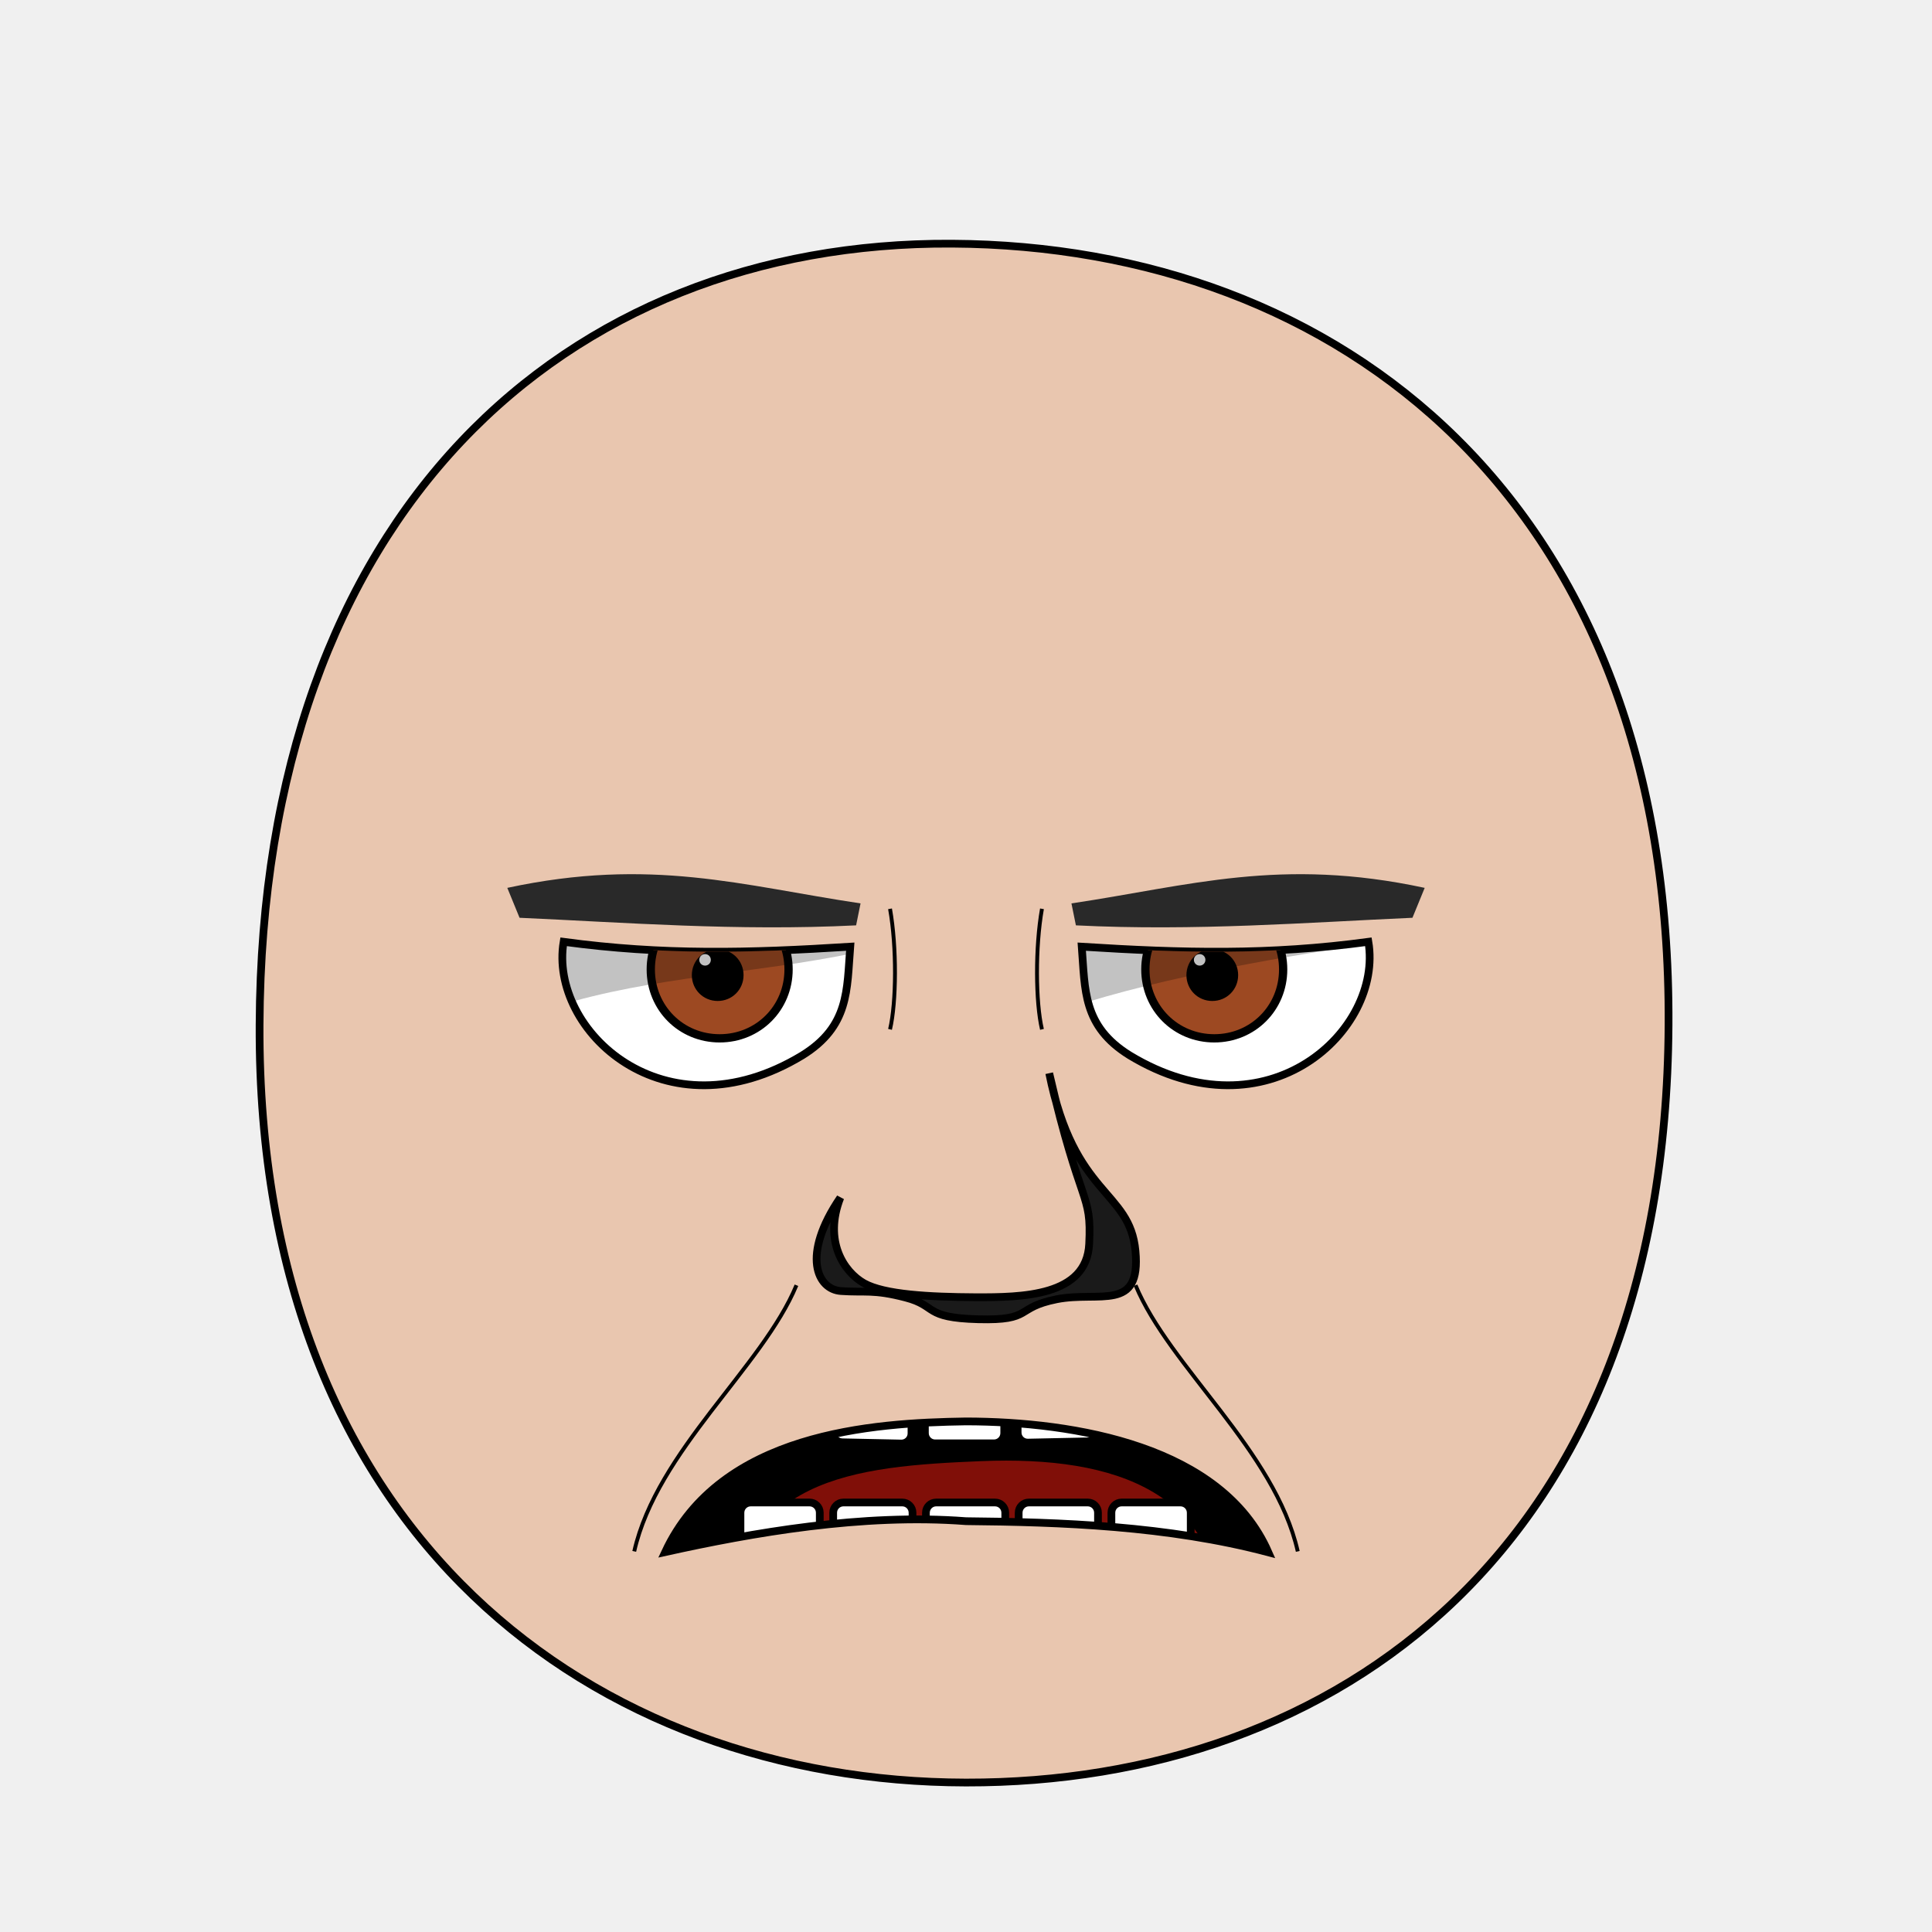
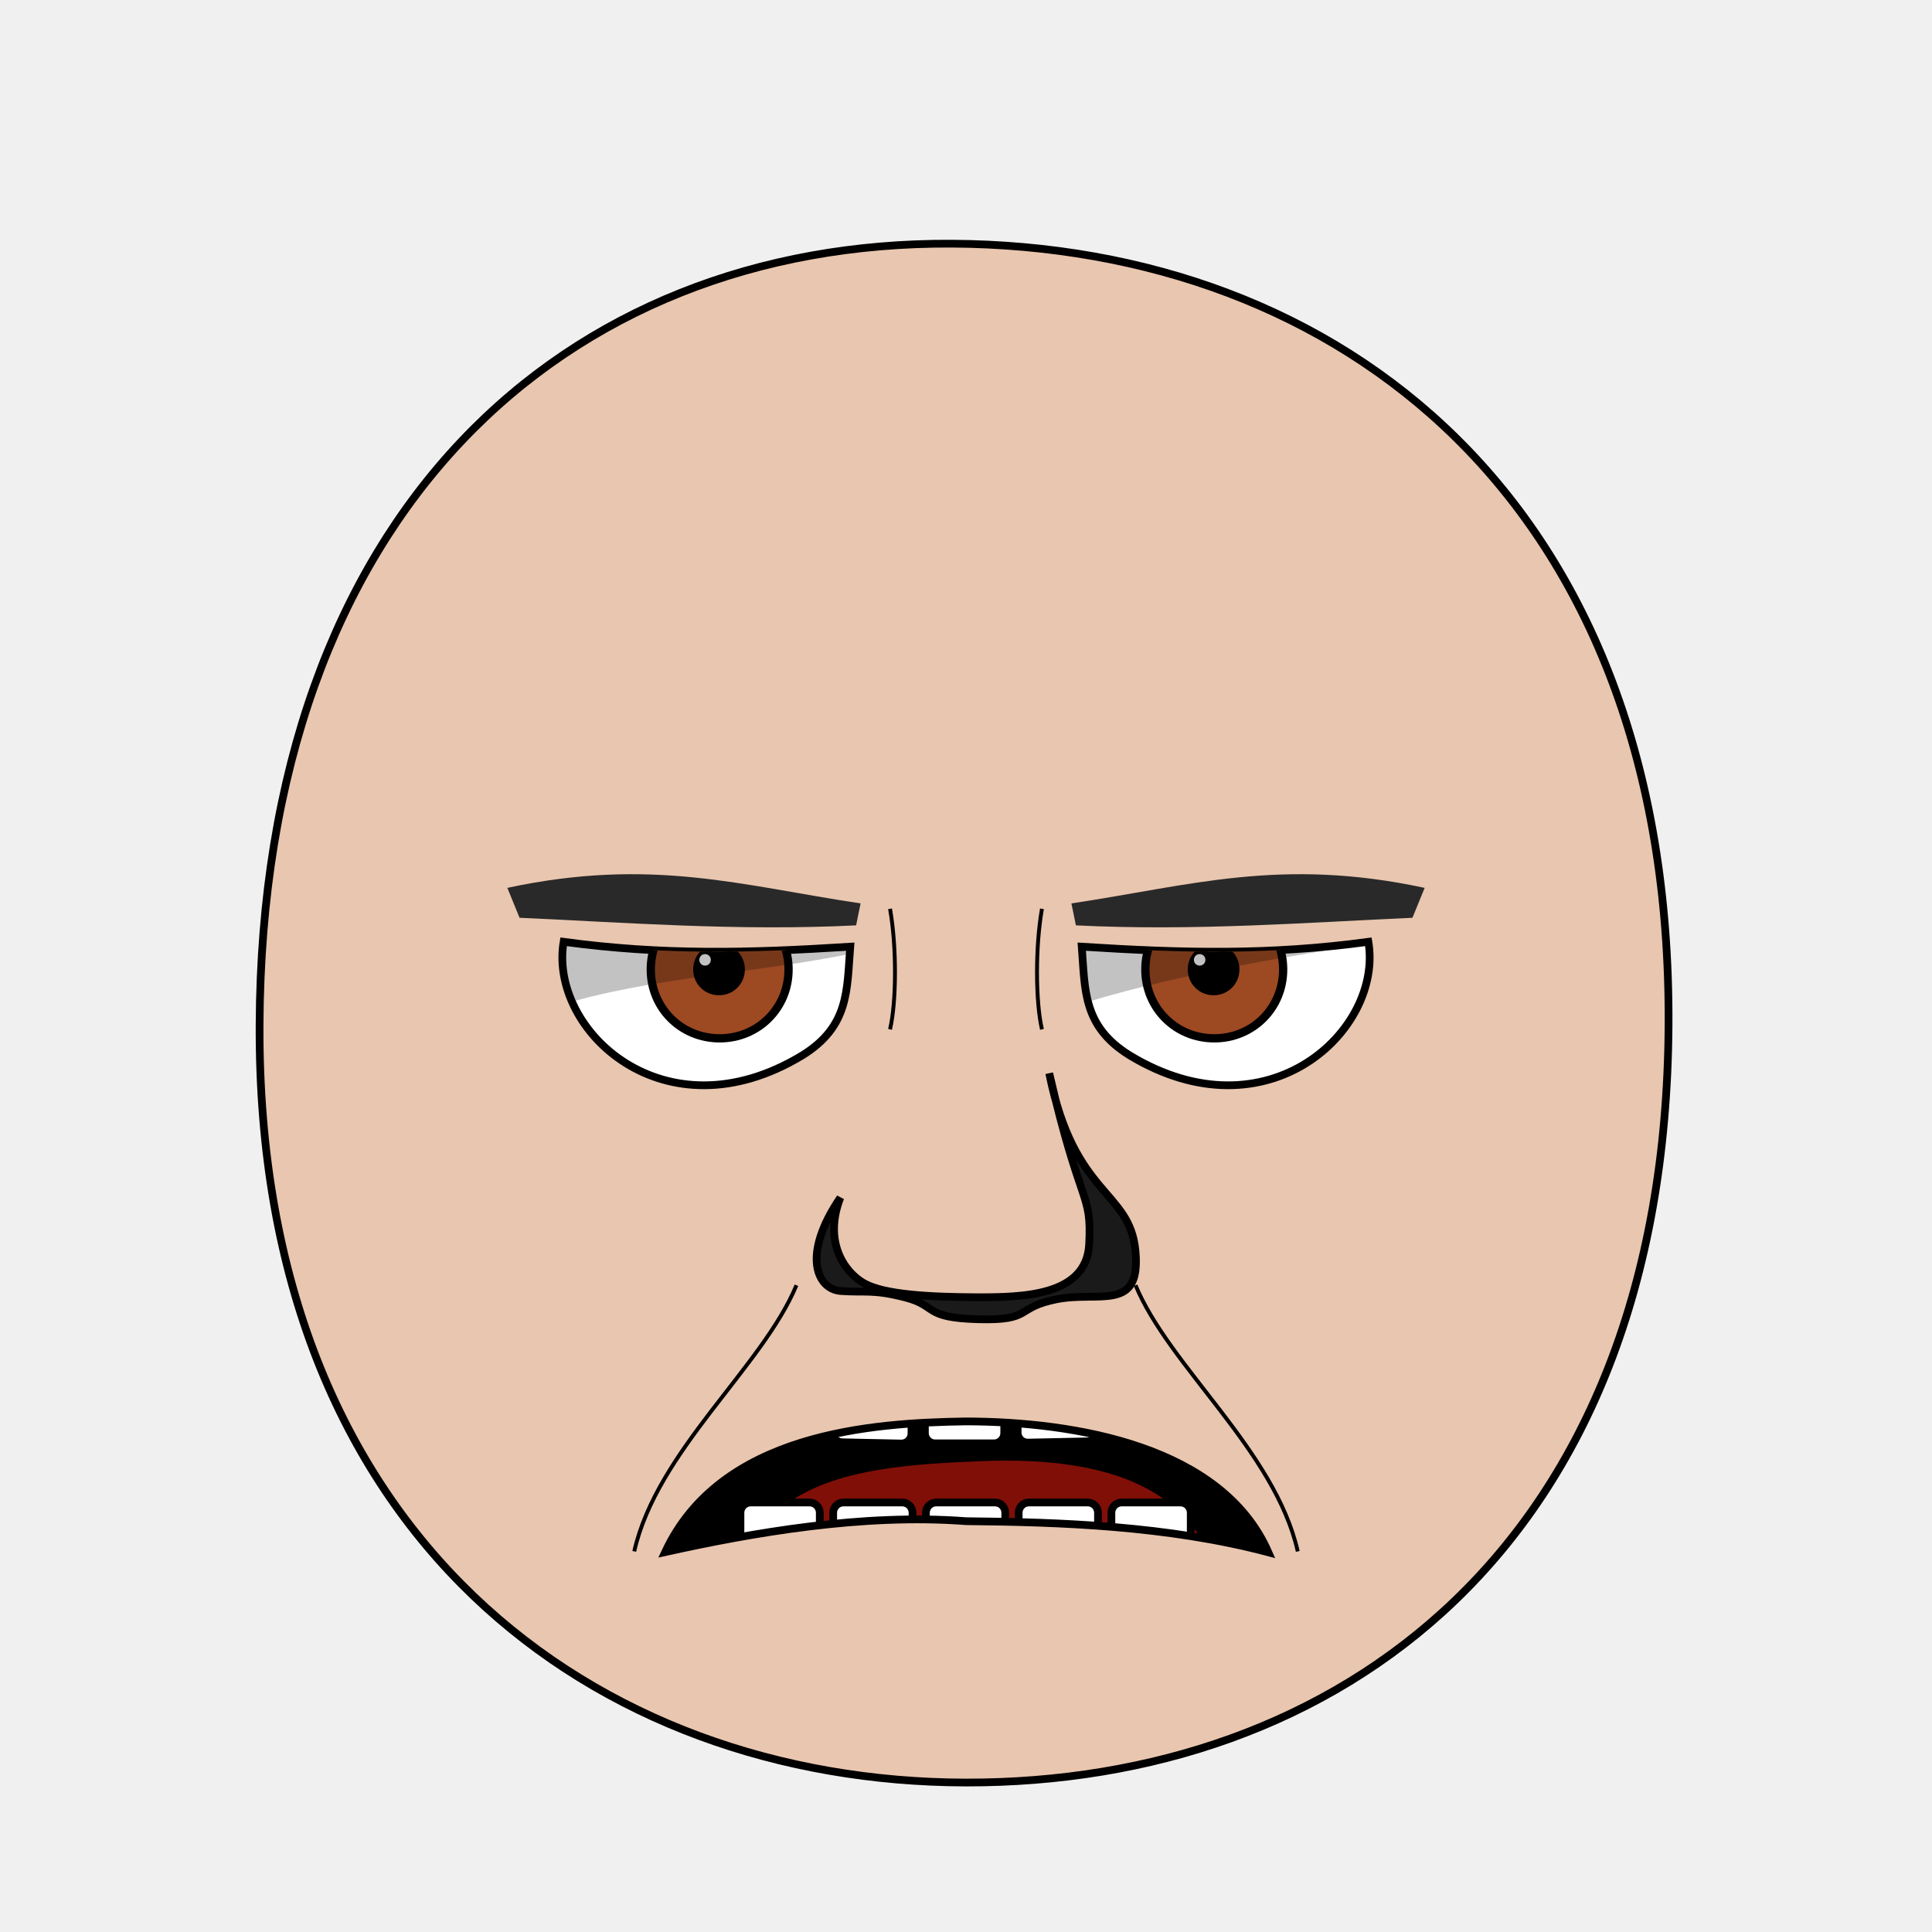
- <svg xmlns="http://www.w3.org/2000/svg" xmlns:xlink="http://www.w3.org/1999/xlink" version="1.1" width="100%" height="100%" id="emoticon-front-view" viewBox="0 0 250 250">
+ <svg xmlns="http://www.w3.org/2000/svg" xmlns:xlink="http://www.w3.org/1999/xlink" viewBox="0 0 250 250" id="emoticon-front-view" height="100%" width="100%" version="1.1">
  <defs id="defs">
    <clipPath id="clipPath-left-eye">
-       <use transform="matrix(1,0,0,1,0,0)" id="use-left-eye-outline-1" y="0" height="1" xlink:href="#left-eye-outline" width="1" x="0" />
+       <use transform="matrix(1,0,0,1,0,0)" x="0" width="1" xlink:href="#left-eye-outline" height="1" y="0" id="use-left-eye-outline-1">
+ </use>
    </clipPath>
    <clipPath id="clipPath-right-eye">
-       <use transform="matrix(-1,0,0,1,250,0)" morph="fixed" x="0" width="250" xlink:href="#left-eye-outline" height="250" y="0" id="use-left-eye-outline-2" />
+       <use transform="matrix(-1,0,0,1,250,0)" id="use-left-eye-outline-2" y="0" height="250" xlink:href="#left-eye-outline" width="250" x="0" morph="fixed">
+ </use>
    </clipPath>
-     <clipPath clipPathUnits="userSpaceOnUse" id="clipPath-mouth">
-       <use transform="matrix(1,0,0,1,0,0)" width="250" id="use-mouth-outline" xlink:href="#mouth-outline" x="0" y="0" height="250" />
+     <clipPath id="clipPath-mouth" clipPathUnits="userSpaceOnUse">
+       <use transform="matrix(1,0,0,1,0,0)" height="250" y="0" x="0" xlink:href="#mouth-outline" id="use-mouth-outline" width="250">
+ </use>
    </clipPath>
  </defs>
  <g id="head">
-     <path d="M 124.98,230.66 C 172.77,230.75 215.51,200.57 215.91,132.64 216.3,64.72 173.26,31.81 123.18,31.53 73.1,31.24 33.88,66.28 33.59,132.64 33.3,199.01 77.19,230.57 124.98,230.66 Z" style="fill:#e9c6af;stroke:#000000;stroke-width:1;stroke-opacity:1" id="head-outline" />
+     <path d="M 124.98,230.66 C 172.77,230.75 215.51,200.57 215.91,132.64 216.3,64.72 173.26,31.81 123.18,31.53 73.1,31.24 33.88,66.28 33.59,132.64 33.3,199.01 77.19,230.57 124.98,230.66 Z" style="fill:#e9c6af;stroke:#000000;stroke-width:1" id="head-outline">
+ </path>
  </g>
  <g id="left-eye">
-     <path d="M 110.02,122.5 C 109.58,128.1 109.92,132.79 103.81,136.57 85.98,147.36 71.01,133.32 72.93,121.87 85.81,123.61 96.87,123.33 110.02,122.5 Z" style="fill:#ffffff;stroke:#000000;stroke-width:1;stroke-miterlimit:4;stroke-opacity:1;stroke-dasharray:none" id="left-eye-outline" />
-     <g id="left-eyeball" clip-path="url(#clipPath-left-eye)">
+     <path d="M 110.02,122.5 C 109.58,128.1 109.92,132.79 103.81,136.57 85.98,147.36 71.01,133.32 72.93,121.87 85.81,123.61 96.87,123.33 110.02,122.5 Z" style="fill:#ffffff;stroke:#000000;stroke-width:1" id="left-eye-outline">
+ </path>
+     <g clip-path="url(#clipPath-left-eye)" id="left-eyeball">
      <g id="left-lens">
-         <path d="M 1,0.5 C 1,0.78 0.78,1 0.5,1 0.22,1 0,0.78 0,0.5 0,0.22 0.22,0 0.5,0 0.78,0 1,0.22 1,0.5 z" transform="matrix(17.83,0,0,17.83,84.21,116.53)" style="fill:#9d4922;fill-opacity:1;stroke:#000000;stroke-width:0.06;stroke-miterlimit:4;stroke-opacity:1;stroke-dasharray:none" morph="relative" id="iris" />
-         <path d="M 1,0.5 C 1,0.78 0.78,1 0.5,1 0.22,1 0,0.78 0,0.5 0,0.22 0.22,0 0.5,0 0.78,0 1,0.22 1,0.5 z" transform="matrix(5.72,0,0,5.72,90.01,123.32)" style="fill:#000000;fill-opacity:1;stroke:#000000;stroke-width:0.17;stroke-miterlimit:4;stroke-opacity:1;stroke-dasharray:none" morph="relative" id="pupil" />
-         <path d="M 1,0.5 C 1,0.78 0.78,1 0.5,1 0.22,1 0,0.78 0,0.5 0,0.22 0.22,0 0.5,0 0.78,0 1,0.22 1,0.5 z" transform="matrix(1.49,0,0,1.49,90.49,123.46)" style="fill:#ffffff;fill-opacity:1;stroke:none" morph="transform-only" id="glare" />
+         <path d="M 1,0.5 C 1,0.78 0.78,1 0.5,1 0.22,1 0,0.78 0,0.5 0,0.22 0.22,0 0.5,0 0.78,0 1,0.22 1,0.5 z" transform="matrix(17.83,0,0,17.83,84.21,116.53)" style="fill:#9d4922;stroke:#000000;stroke-width:0.06" id="iris" morph="relative">
+ </path>
+         <path d="M 1,0.5 C 1,0.78 0.78,1 0.5,1 0.22,1 0,0.78 0,0.5 0,0.22 0.22,0 0.5,0 0.78,0 1,0.22 1,0.5 z" transform="matrix(5.72,0,0,5.72,90.18,122.58)" style="fill:#000000;stroke:#000000;stroke-width:0.17" id="pupil" morph="relative">
+ </path>
+         <path d="M 1,0.5 C 1,0.78 0.78,1 0.5,1 0.22,1 0,0.78 0,0.5 0,0.22 0.22,0 0.5,0 0.78,0 1,0.22 1,0.5 z" transform="matrix(1.49,0,0,1.49,90.49,123.46)" style="fill:#ffffff;stroke:none" id="glare" morph="transform-only">
+ </path>
      </g>
-       <path d="M 50,75 125,75 125,118.99 C 100.04,129.47 71.79,121.99 50,142.9 Z" style="opacity:0.24;fill:#000000;stroke:#000000;stroke-width:0px;stroke-linecap:butt;stroke-linejoin:miter;stroke-opacity:1" id="left-lid-shadow" />
+       <path d="M 50,75 125,75 125,118.99 C 100.04,129.47 71.79,121.99 50,142.9 Z" style="opacity:0.24;fill:#000000;stroke:#000000;stroke-width:0px" id="left-lid-shadow">
+ </path>
    </g>
  </g>
  <g id="right-eye">
-     <use transform="matrix(-1,0,0,1,250,0)" morph="fixed" x="0" width="250" xlink:href="#left-eye-outline" height="250" y="0" id="right-eye-outline" />
-     <g id="right-eyeball" clip-path="url(#clipPath-right-eye)">
-       <use transform="matrix(1,0,0,1,64,0)" morph="fixed" x="0" width="1" xlink:href="#left-lens" height="1" y="0" id="right-lens" />
-       <path d="M 125,135.96 125,75 200,75 200,118.41 C 184.51,121.78 145.42,124.69 125,135.96 Z" style="opacity:0.24;fill:#000000;stroke:#000000;stroke-width:0px;stroke-linecap:butt;stroke-linejoin:miter;stroke-miterlimit:4;stroke-opacity:1;stroke-dasharray:none" id="right-lid-shadow" />
+     <use transform="matrix(-1,0,0,1,250,0)" id="right-eye-outline" y="0" height="250" xlink:href="#left-eye-outline" width="250" x="0" morph="fixed">
+ </use>
+     <g clip-path="url(#clipPath-right-eye)" id="right-eyeball">
+       <use transform="matrix(1,0,0,1,64,0)" id="right-lens" y="0" height="1" xlink:href="#left-lens" width="1" x="0" morph="fixed">
+ </use>
+       <path d="M 125,135.96 125,75 200,75 200,118.41 C 184.51,121.78 145.42,124.69 125,135.96 Z" style="opacity:0.24;fill:#000000;stroke:#000000;stroke-width:0px" id="right-lid-shadow">
+ </path>
    </g>
  </g>
-   <path d="m 110.78,119.74 c -15.363,0.773 -30.174,-0.386 -43.55,-0.98 l -1.585,-3.87 c 18.642,-4.004 30.355,-0.284 45.71,2.01 z" style="fill:#292929;fill-opacity:1;fill-rule:nonzero;stroke-width:1;stroke-miterlimit:114.58;stroke-opacity:1;stroke-dasharray:none" id="left-eye-brow" />
+   <path d="M 110.78,119.74 C 95.42,120.51 80.61,119.35 67.23,118.76 L 65.65,114.89 C 84.29,110.89 96,114.61 111.36,116.9 Z" style="fill:#292929;stroke-width:1" id="left-eye-brow">
+ </path>
  <g id="nose">
-     <path d="M 108.74,154.98 C 106.56,160.57 109.17,164.56 111.8,166.05 114.42,167.52 120.25,167.83 126.23,167.86 132.22,167.88 140.62,167.77 140.94,160.96 141.28,154.14 139.86,156.56 135.77,138.88 138.97,154.91 146.19,153.93 146.93,161.88 147.67,169.83 142.28,167.03 136.74,168.12 131.22,169.22 133.77,170.9 126.58,170.71 119.41,170.52 121.36,168.98 117.17,167.9 112.99,166.81 111.9,167.28 108.83,167.06 105.75,166.86 103.65,162.45 108.74,154.98 Z" style="fill:#1a1a1a;stroke:#000000;stroke-width:1;stroke-miterlimit:4;stroke-dasharray:none" id="nose-outline" />
+     <path d="M 108.74,154.98 C 106.56,160.57 109.17,164.56 111.8,166.05 114.42,167.52 120.25,167.83 126.23,167.86 132.22,167.88 140.62,167.77 140.94,160.96 141.28,154.14 139.86,156.56 135.77,138.88 138.97,154.91 146.19,153.93 146.93,161.88 147.67,169.83 142.28,167.03 136.74,168.12 131.22,169.22 133.77,170.9 126.58,170.71 119.41,170.52 121.36,168.98 117.17,167.9 112.99,166.81 111.9,167.28 108.83,167.06 105.75,166.86 103.65,162.45 108.74,154.98 Z" style="fill:#1a1a1a;stroke:#000000;stroke-width:1" id="nose-outline">
+ </path>
  </g>
-   <use transform="matrix(-1,0,0,1,250,0)" id="right-eye-brow" y="0" height="250" xlink:href="#left-eye-brow" width="250" x="0" />
+   <use transform="matrix(-1,0,0,1,250,0)" x="0" width="250" xlink:href="#left-eye-brow" height="250" y="0" id="right-eye-brow">
+ </use>
  <g id="mouth">
-     <g clip-path="url(#clipPath-mouth)" id="mouth-interior">
-       <rect style="fill:#000000;fill-opacity:1;stroke:none" y="159.934" height="66.556" id="mouth-background" width="119.944" x="68.16" />
-       <path d="M 94.84,211.42 C 94.51,191.12 110.73,189.74 126.96,189.07 144.51,188.36 158.42,193.11 158.42,211.42 137.23,211.42 116.04,211.42 94.84,211.42 Z" style="fill:#800f08;fill-opacity:1;stroke:none" id="tongue" />
-       <g transform="matrix(1,0,0,1,0.5,-0.68)" id="upper-teeth" morph="fix-children">
-         <rect style="fill:#ffffff;fill-opacity:1;stroke:#000000;stroke-width:1.004;stroke-opacity:1" id="tooth-02" height="15.123" y="158.085" rx="1.336" transform="matrix(0.991225,0.1321854,0,1,0,0)" ry="1.325" x="96.362" width="10.356" />
-         <rect style="fill:#ffffff;fill-opacity:1;stroke:#000000;stroke-width:1;stroke-opacity:1" ry="1.325" x="107.205" width="10.267" id="tooth-03" transform="matrix(0.999781,0.02092668,0,1,0,0)" height="15.123" y="169.917" rx="1.325" />
-         <rect style="fill:#ffffff;fill-opacity:1;stroke:#000000;stroke-opacity:1" id="tooth-04" height="15.123" y="172.327" rx="1.325" ry="1.325" x="119.182" width="10.265" />
-         <rect style="fill:#ffffff;fill-opacity:1;stroke:#000000;stroke-width:1;stroke-opacity:1" ry="1.325" x="131.211" width="10.267" id="tooth-05" transform="matrix(0.999781,-0.02092669,0,1,0,0)" height="15.123" y="175.003" rx="1.325" />
-         <rect style="fill:#ffffff;fill-opacity:1;stroke:#000000;stroke-width:1.006;stroke-opacity:1" id="tooth-06" height="15.123" y="194.778" rx="1.341" transform="matrix(0.9876076,-0.1569434,0,1,0,0)" ry="1.325" x="144.894" width="10.394" />
+     <g id="mouth-interior" clip-path="url(#clipPath-mouth)">
+       <rect style="fill:#000000;stroke:none" x="68.16" width="119.944" id="mouth-background" height="66.556" y="159.934">
+ </rect>
+       <path d="M 94.84,211.42 C 94.51,191.12 110.73,189.74 126.96,189.07 144.51,188.36 158.42,193.11 158.42,211.42 137.23,211.42 116.04,211.42 94.84,211.42 Z" style="fill:#800f08;stroke:none" id="tongue">
+ </path>
+       <g transform="matrix(1,0,0,1,0.5,-0.68)" morph="fix-children" id="upper-teeth">
+         <rect width="10.356" x="96.362" ry="1.325" transform="matrix(0.991225,0.1321854,0,1,0,0)" rx="1.336" y="158.085" height="15.123" id="tooth-02" style="fill:#ffffff;fill-opacity:1;stroke:#000000;stroke-width:1.004;stroke-opacity:1">
+ </rect>
+         <rect rx="1.325" y="169.917" height="15.123" transform="matrix(0.999781,0.02092668,0,1,0,0)" id="tooth-03" width="10.267" x="107.205" ry="1.325" style="fill:#ffffff;fill-opacity:1;stroke:#000000;stroke-width:1;stroke-opacity:1">
+ </rect>
+         <rect width="10.265" x="119.182" ry="1.325" rx="1.325" y="172.327" height="15.123" id="tooth-04" style="fill:#ffffff;fill-opacity:1;stroke:#000000;stroke-opacity:1">
+ </rect>
+         <rect rx="1.325" y="175.003" height="15.123" transform="matrix(0.999781,-0.02092669,0,1,0,0)" id="tooth-05" width="10.267" x="131.211" ry="1.325" style="fill:#ffffff;fill-opacity:1;stroke:#000000;stroke-width:1;stroke-opacity:1">
+ </rect>
+         <rect width="10.394" x="144.894" ry="1.325" transform="matrix(0.9876076,-0.1569434,0,1,0,0)" rx="1.341" y="194.778" height="15.123" id="tooth-06" style="fill:#ffffff;fill-opacity:1;stroke:#000000;stroke-width:1.006;stroke-opacity:1">
+ </rect>
      </g>
-       <g transform="matrix(1,0,0,1,0.5,22.33)" morph="fix-children" id="lower-teeth">
-         <rect rx="1.325" y="172.091" height="15.123" id="tooth-09" width="10.265" x="95.315" ry="1.325" style="fill:#ffffff;fill-opacity:1;stroke:#000000;stroke-opacity:1" />
-         <rect width="10.265" x="107.315" ry="1.325" rx="1.325" y="172.091" height="15.123" id="tooth-10" style="fill:#ffffff;fill-opacity:1;stroke:#000000;stroke-opacity:1" />
-         <rect rx="1.325" y="172.091" height="15.123" id="tooth-11" width="10.265" x="119.315" ry="1.325" style="fill:#ffffff;fill-opacity:1;stroke:#000000;stroke-opacity:1" />
-         <rect width="10.265" x="131.315" ry="1.325" rx="1.325" y="172.091" height="15.123" id="tooth-12" style="fill:#ffffff;fill-opacity:1;stroke:#000000;stroke-opacity:1" />
-         <rect rx="1.325" y="172.091" height="15.123" id="tooth-13" width="10.265" x="143.315" ry="1.325" style="fill:#ffffff;fill-opacity:1;stroke:#000000;stroke-opacity:1" />
+       <g transform="matrix(1,0,0,1,0.5,22.33)" id="lower-teeth" morph="fix-children">
+         <rect style="fill:#ffffff;fill-opacity:1;stroke:#000000;stroke-opacity:1" ry="1.325" x="95.315" width="10.265" id="tooth-09" height="15.123" y="172.091" rx="1.325">
+ </rect>
+         <rect style="fill:#ffffff;fill-opacity:1;stroke:#000000;stroke-opacity:1" id="tooth-10" height="15.123" y="172.091" rx="1.325" ry="1.325" x="107.315" width="10.265">
+ </rect>
+         <rect style="fill:#ffffff;fill-opacity:1;stroke:#000000;stroke-opacity:1" ry="1.325" x="119.315" width="10.265" id="tooth-11" height="15.123" y="172.091" rx="1.325">
+ </rect>
+         <rect style="fill:#ffffff;fill-opacity:1;stroke:#000000;stroke-opacity:1" id="tooth-12" height="15.123" y="172.091" rx="1.325" ry="1.325" x="131.315" width="10.265">
+ </rect>
+         <rect style="fill:#ffffff;fill-opacity:1;stroke:#000000;stroke-opacity:1" ry="1.325" x="143.315" width="10.265" id="tooth-13" height="15.123" y="172.091" rx="1.325">
+ </rect>
      </g>
    </g>
-     <path d="m 164.13,200.87 c -12.974,-3.44 -26.931,-3.915 -39.13,-4.03 -13.419,-1.024 -27.719,1.517 -38.93,4 7.195,-15.413 26.734,-16.733 38.93,-16.91 14.181,0.029 33.138,3.252 39.13,16.94 z" style="fill:none;stroke:#000000;stroke-width:1px;stroke-miterlimit:4;stroke-opacity:1" id="mouth-outline" />
+     <path d="M 164.13,200.87 C 151.16,197.43 137.2,196.96 125,196.84 111.58,195.82 97.28,198.36 86.07,200.84 93.26,185.43 112.8,184.11 125,183.93 139.18,183.96 158.14,187.18 164.13,200.87 Z" style="fill:none;stroke:#000000;stroke-width:1px" id="mouth-outline">
+ </path>
  </g>
  <g id="wrinkles">
-     <path d="M 115.17,117.6 C 116.05,122.56 116,129.68 115.17,133.2" style="fill:none;stroke:#000000;stroke-width:0.5;stroke-linecap:butt;stroke-linejoin:miter;stroke-miterlimit:4;stroke-opacity:1;stroke-dasharray:none" id="wrinkle-left-brow" />
-     <path d="M 82.07,200.75 C 85.02,187.71 98.67,176.9 103.06,166.31" style="fill:none;stroke:#000000;stroke-width:0.5;stroke-linecap:butt;stroke-linejoin:miter;stroke-miterlimit:4;stroke-opacity:1;stroke-dasharray:none" id="wrinkle-left-cheek" />
-     <use transform="matrix(-1,0,0,1,250,0)" width="250" id="wrinkle-right-brow" xlink:href="#wrinkle-left-brow" x="0" y="0" height="250" morph="fixed" />
-     <use transform="matrix(-1,0,0,1,250,0)" width="250" id="wrinkle-right-cheek" xlink:href="#wrinkle-left-cheek" x="0" y="0" height="250" morph="fixed" />
+     <path d="M 115.17,117.6 C 116.05,122.56 116,129.68 115.17,133.2" style="fill:none;stroke:#000000;stroke-width:0.5" id="wrinkle-left-brow">
+ </path>
+     <path d="M 82.07,200.75 C 85.02,187.71 98.67,176.9 103.06,166.31" style="fill:none;stroke:#000000;stroke-width:0.5" id="wrinkle-left-cheek">
+ </path>
+     <use transform="matrix(-1,0,0,1,250,0)" morph="fixed" height="250" y="0" x="0" xlink:href="#wrinkle-left-brow" id="wrinkle-right-brow" width="250">
+ </use>
+     <use transform="matrix(-1,0,0,1,250,0)" morph="fixed" height="250" y="0" x="0" xlink:href="#wrinkle-left-cheek" id="wrinkle-right-cheek" width="250">
+ </use>
  </g>
</svg>
